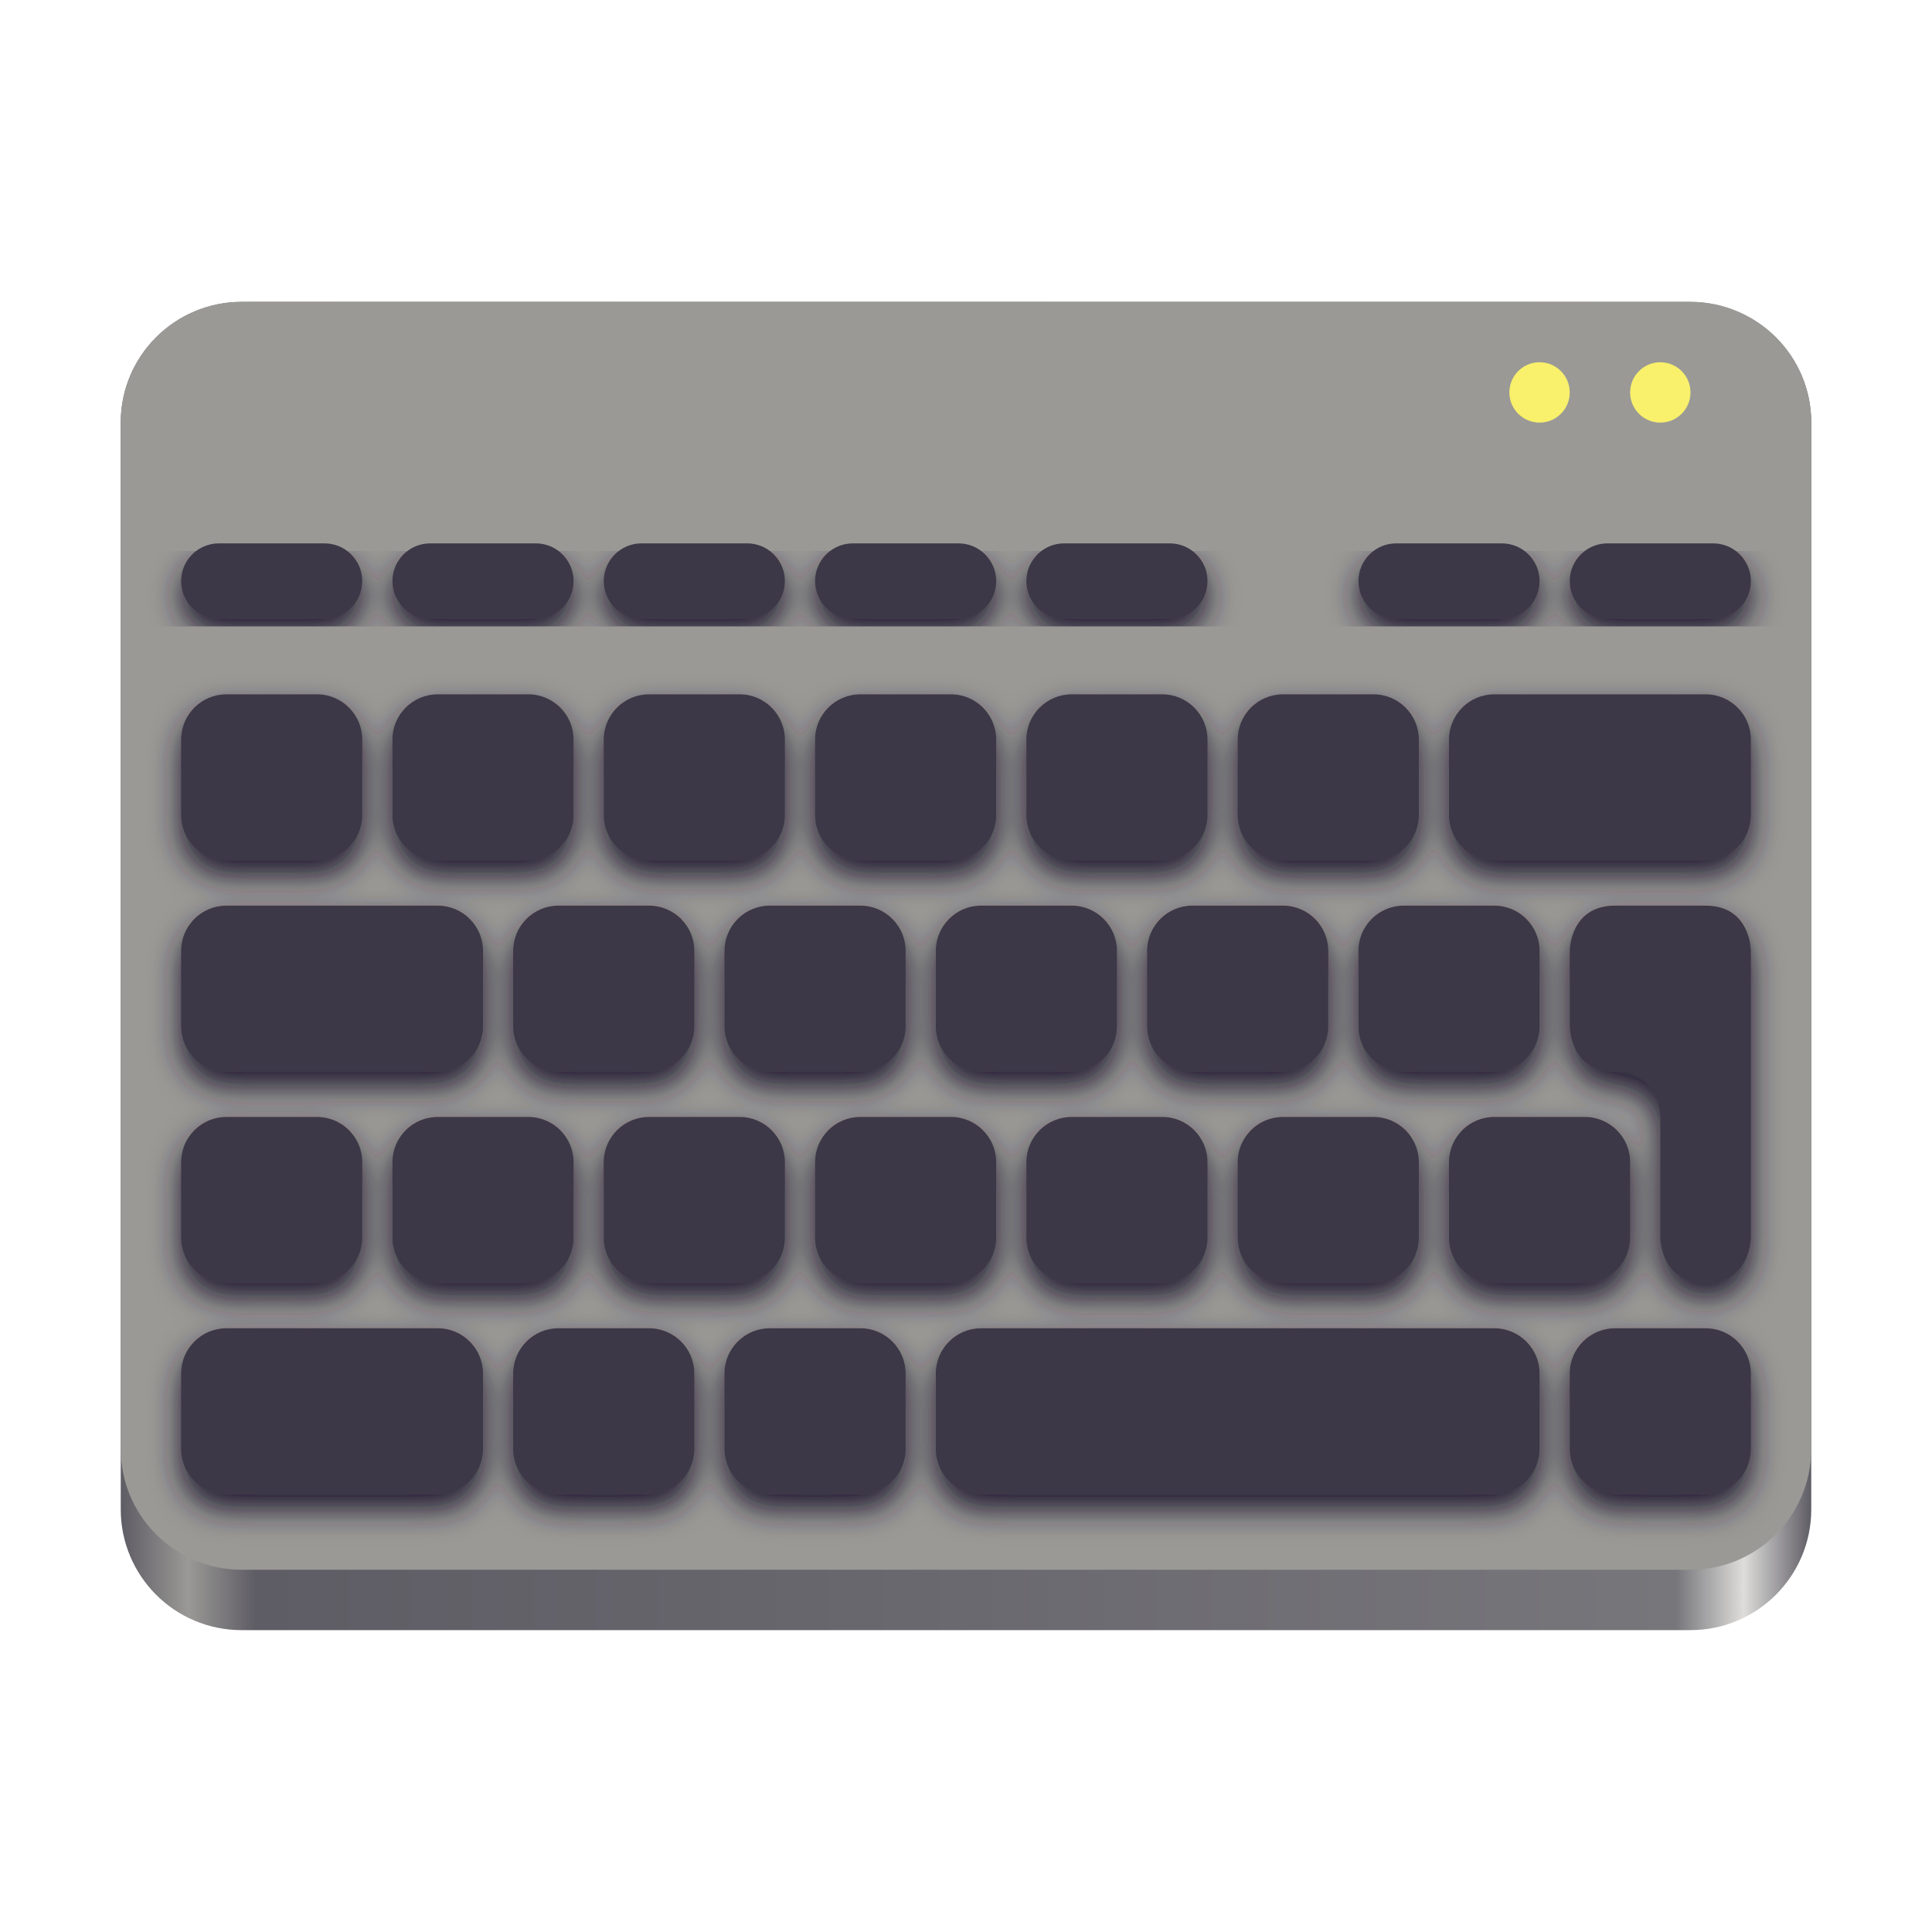
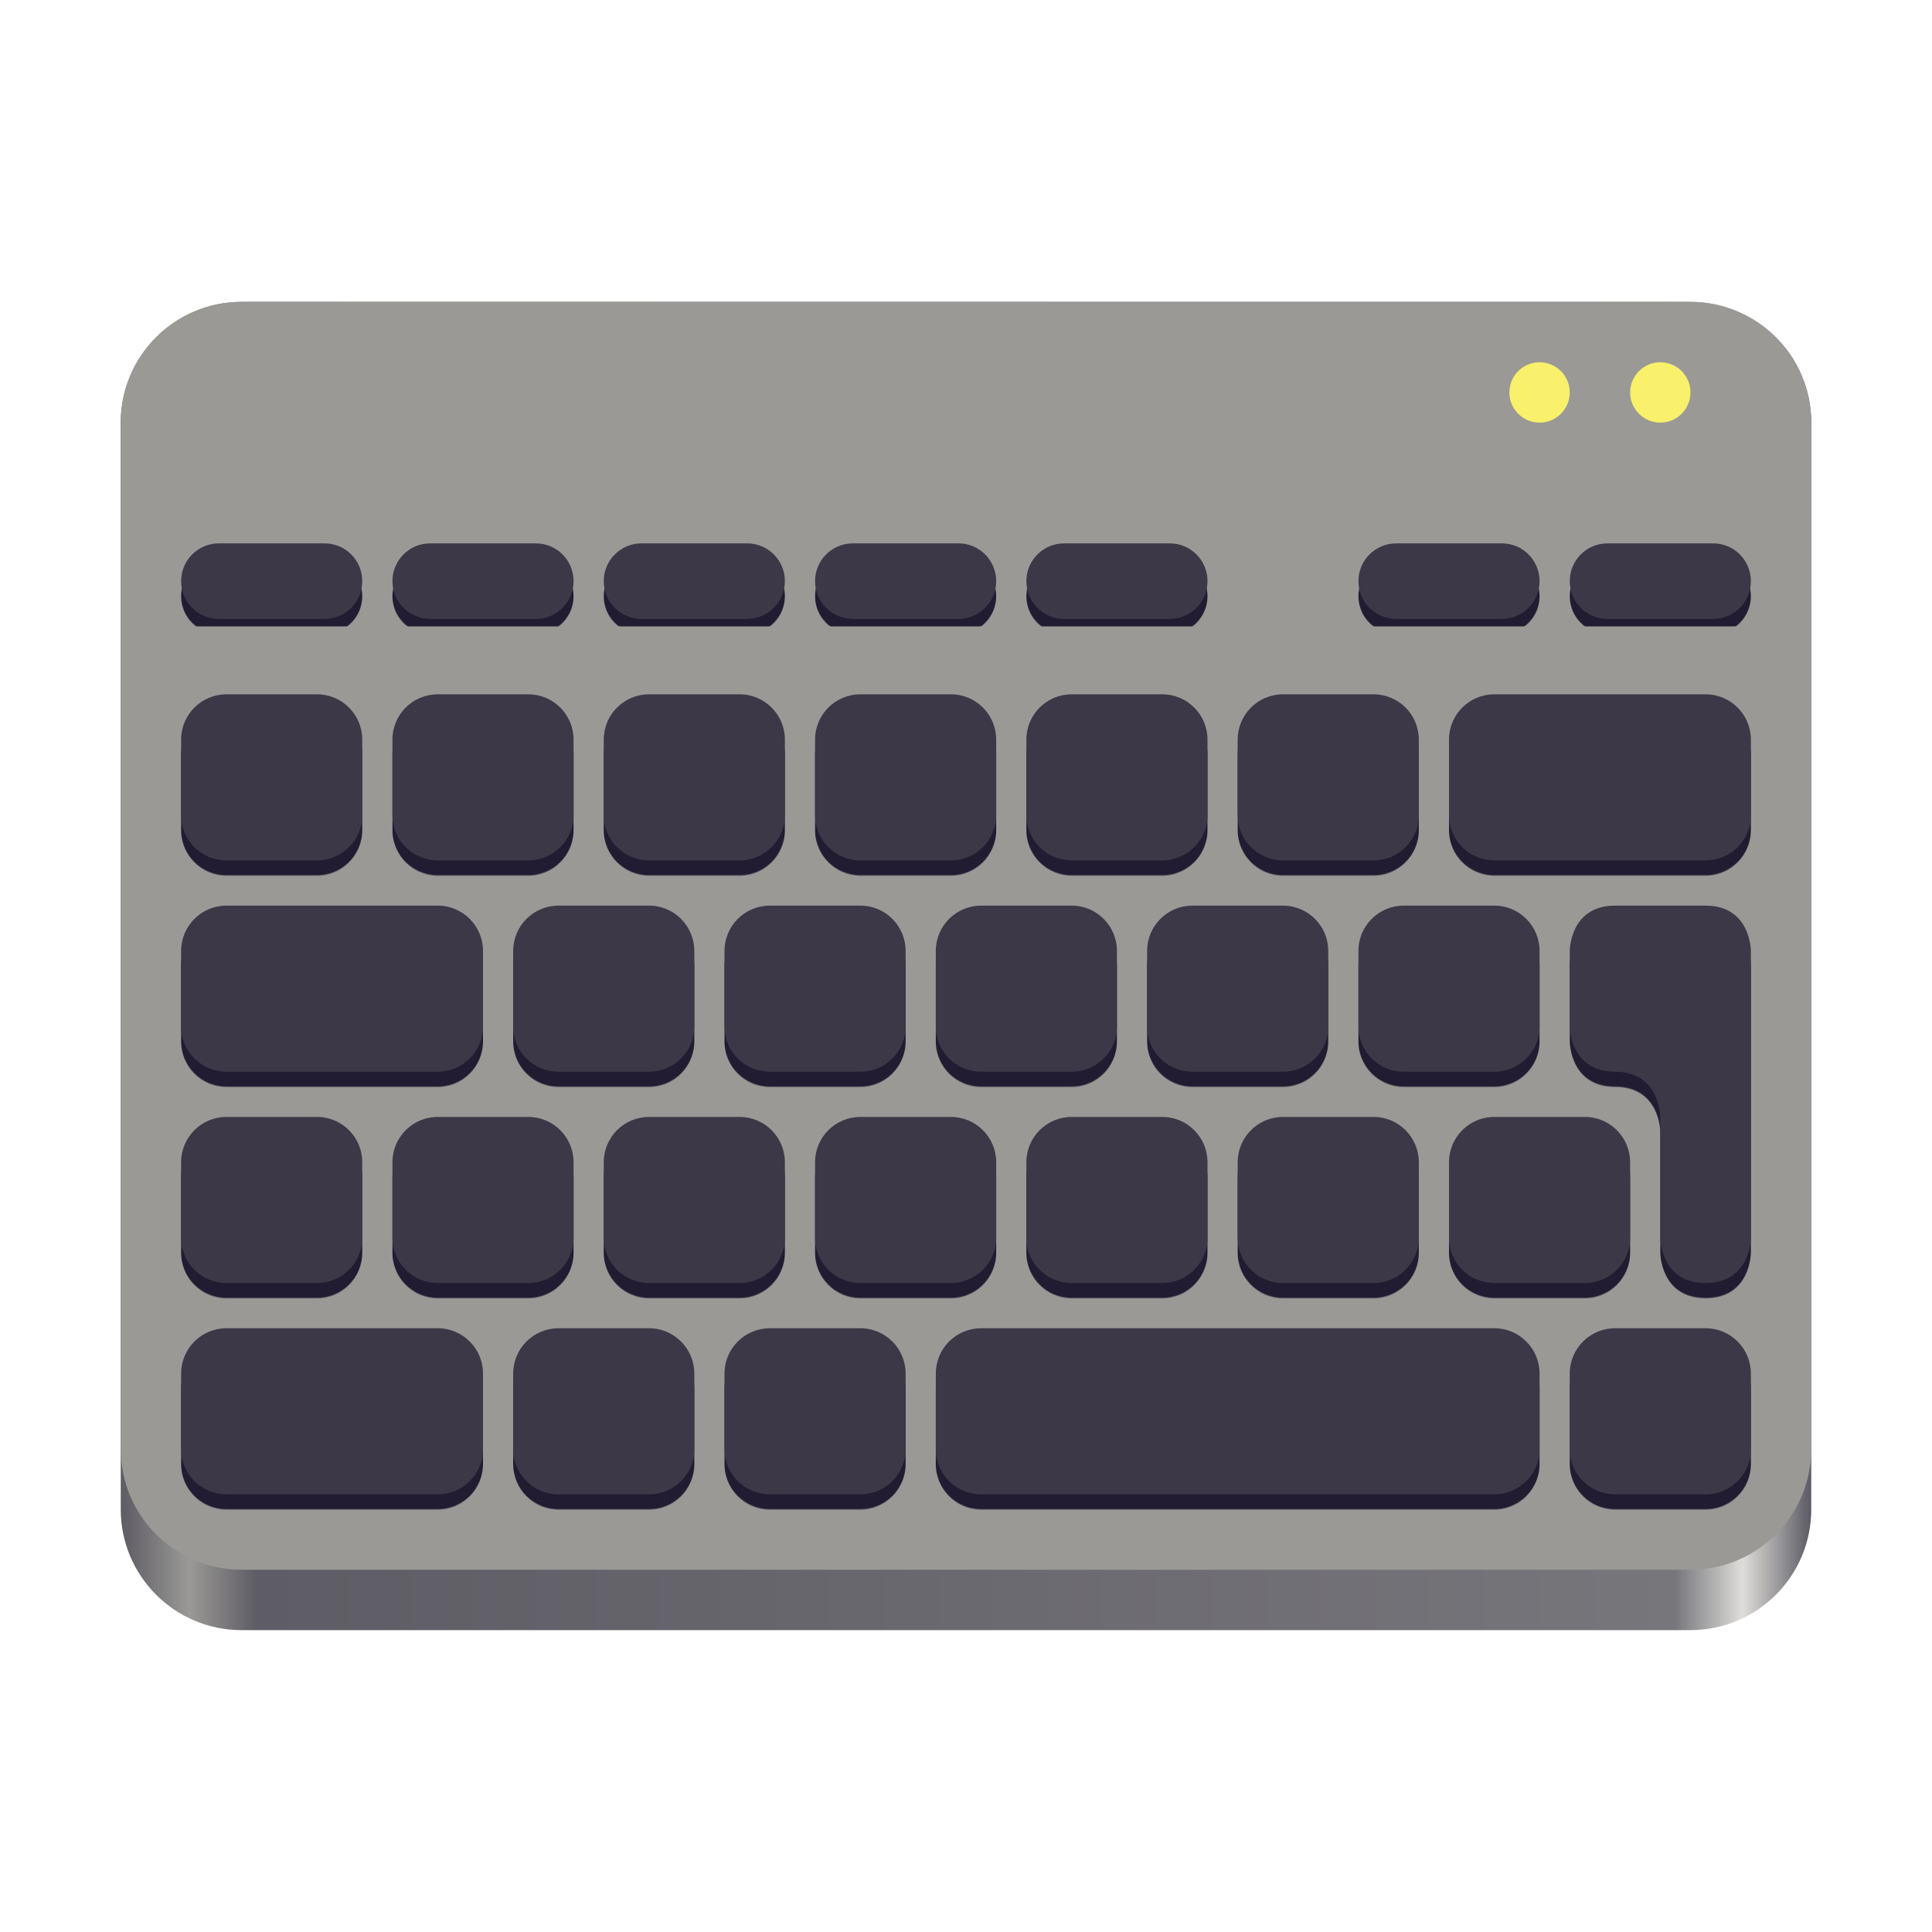
- <svg xmlns="http://www.w3.org/2000/svg" width="128" height="128" viewBox="0 0 128 128" fill="none">
+ <svg xmlns="http://www.w3.org/2000/svg" width="128" height="128" viewBox="0 0 128 128">
  <defs>
-     <linearGradient id="gradient" gradientUnits="userSpaceOnUse" x1="0" y1="0" x2="112" y2="0">
+     <linearGradient id="gradient" x1="0" y1="0" x2="100%" y2="0">
      <stop offset="0" stop-color="#5E5C64" />
-       <stop offset="0.04" stop-color="#9A9996" />
-       <stop offset="0.08" stop-color="#5E5C64" />
-       <stop offset="0.92" stop-color="#77767B" />
-       <stop offset="0.96" stop-color="#DEDDDA" />
-       <stop offset="1" stop-color="#5E5C64" />
+       <stop offset="4%" stop-color="#9A9996" />
+       <stop offset="8%" stop-color="#5E5C64" />
+       <stop offset="92%" stop-color="#77767B" />
+       <stop offset="96%" stop-color="#DEDDDA" />
+       <stop offset="100%" stop-color="#5E5C64" />
    </linearGradient>
    <filter id="shadow">
-       <feDropShadow dx="0" dy="1" flood-color="#241F31" stdDeviation="1" />
+       <feDropShadow dx="0" dy="1" flood-color="#241F31" stdDeviation="0" />
    </filter>
  </defs>
-   <rect id="volume" width="112" height="88" rx="8" fill="url(#gradient)" transform="translate(8 20)" />
-   <rect id="board" width="112" height="84" rx="8" fill="#9A9996" transform="translate(8 20)" />
-   <g id="lights" fill="#F9F06B" transform="translate(100 24)">
-     <circle r="2" transform="translate(2 2)" />
-     <circle r="2" transform="translate(10 2)" />
+   <rect id="volume" width="112" height="88" rx="8" x="8" y="20" fill="url(#gradient)" />
+   <rect id="board" width="112" height="84" rx="8" x="8" y="20" fill="#9A9996" />
+   <g id="lights" fill="#F9F06B">
+     <circle r="2" cx="102" cy="26" />
+     <circle r="2" cx="110" cy="26" />
  </g>
  <g id="fkeys" filter="url(#shadow)" fill="#3D3846" transform="translate(12 36)">
    <rect id="f1" width="12" height="5" rx="2.5" />
-     <rect id="f2" width="12" height="5" rx="2.5" transform="translate(14 0)" />
-     <rect id="f3" width="12" height="5" rx="2.5" transform="translate(28 0)" />
-     <rect id="f4" width="12" height="5" rx="2.5" transform="translate(42 0)" />
-     <rect id="f5" width="12" height="5" rx="2.5" transform="translate(56 0)" />
-     <rect id="f6" width="12" height="5" rx="2.5" transform="translate(78 0)" />
-     <rect id="f7" width="12" height="5" rx="2.5" transform="translate(92 0)" />
+     <rect id="f2" width="12" height="5" rx="2.5" x="14" />
+     <rect id="f3" width="12" height="5" rx="2.5" x="28" />
+     <rect id="f4" width="12" height="5" rx="2.5" x="42" />
+     <rect id="f5" width="12" height="5" rx="2.5" x="56" />
+     <rect id="f6" width="12" height="5" rx="2.5" x="78" />
+     <rect id="f7" width="12" height="5" rx="2.5" x="92" />
  </g>
  <g id="keys" filter="url(#shadow)" fill="#3D3846" transform="translate(12 46)">
    <rect width="12" height="11" rx="3" />
    <rect width="12" height="11" rx="3" transform="translate(14 0)" />
    <rect width="12" height="11" rx="3" transform="translate(28 0)" />
    <rect width="12" height="11" rx="3" transform="translate(42 0)" />
    <rect width="12" height="11" rx="3" transform="translate(56 0)" />
    <rect width="12" height="11" rx="3" transform="translate(70 0)" />
    <rect width="20" height="11" rx="3" transform="translate(84 0)" id="backspace" />
    <rect width="20" height="11" rx="3" transform="translate(0 14)" id="bloqmayus" />
    <rect width="12" height="11" rx="3" transform="translate(22 14)" />
    <rect width="12" height="11" rx="3" transform="translate(36 14)" />
    <rect width="12" height="11" rx="3" transform="translate(50 14)" />
    <rect width="12" height="11" rx="3" transform="translate(64 14)" />
    <rect width="12" height="11" rx="3" transform="translate(78 14)" />
    <rect width="12" height="11" rx="3" transform="translate(0 28)" />
    <rect width="12" height="11" rx="3" transform="translate(14 28)" />
    <rect width="12" height="11" rx="3" transform="translate(28 28)" />
    <rect width="12" height="11" rx="3" transform="translate(42 28)" />
    <rect width="12" height="11" rx="3" transform="translate(56 28)" />
    <rect width="12" height="11" rx="3" transform="translate(70 28)" />
    <rect width="12" height="11" rx="3" transform="translate(84 28)" />
    <rect width="20" height="11" rx="3" transform="translate(0 42)" id="control" />
    <rect width="12" height="11" rx="3" transform="translate(22 42)" />
    <rect width="12" height="11" rx="3" transform="translate(36 42)" />
    <rect width="40" height="11" rx="3" transform="translate(50 42)" id="space" />
    <rect width="12" height="11" rx="3" transform="translate(92 42)" />
    <path d="M9 0C12 0 12 3 12 3L12 22C12 22 12 25 9 25C6 25 6 22 6 22L6 14C6 14 6 11 3 11C0 11 0 8 0 8L0 3C0 3 0 0 3 0L9 0Z" transform="translate(92 14)" id="enter" />
  </g>
</svg>
